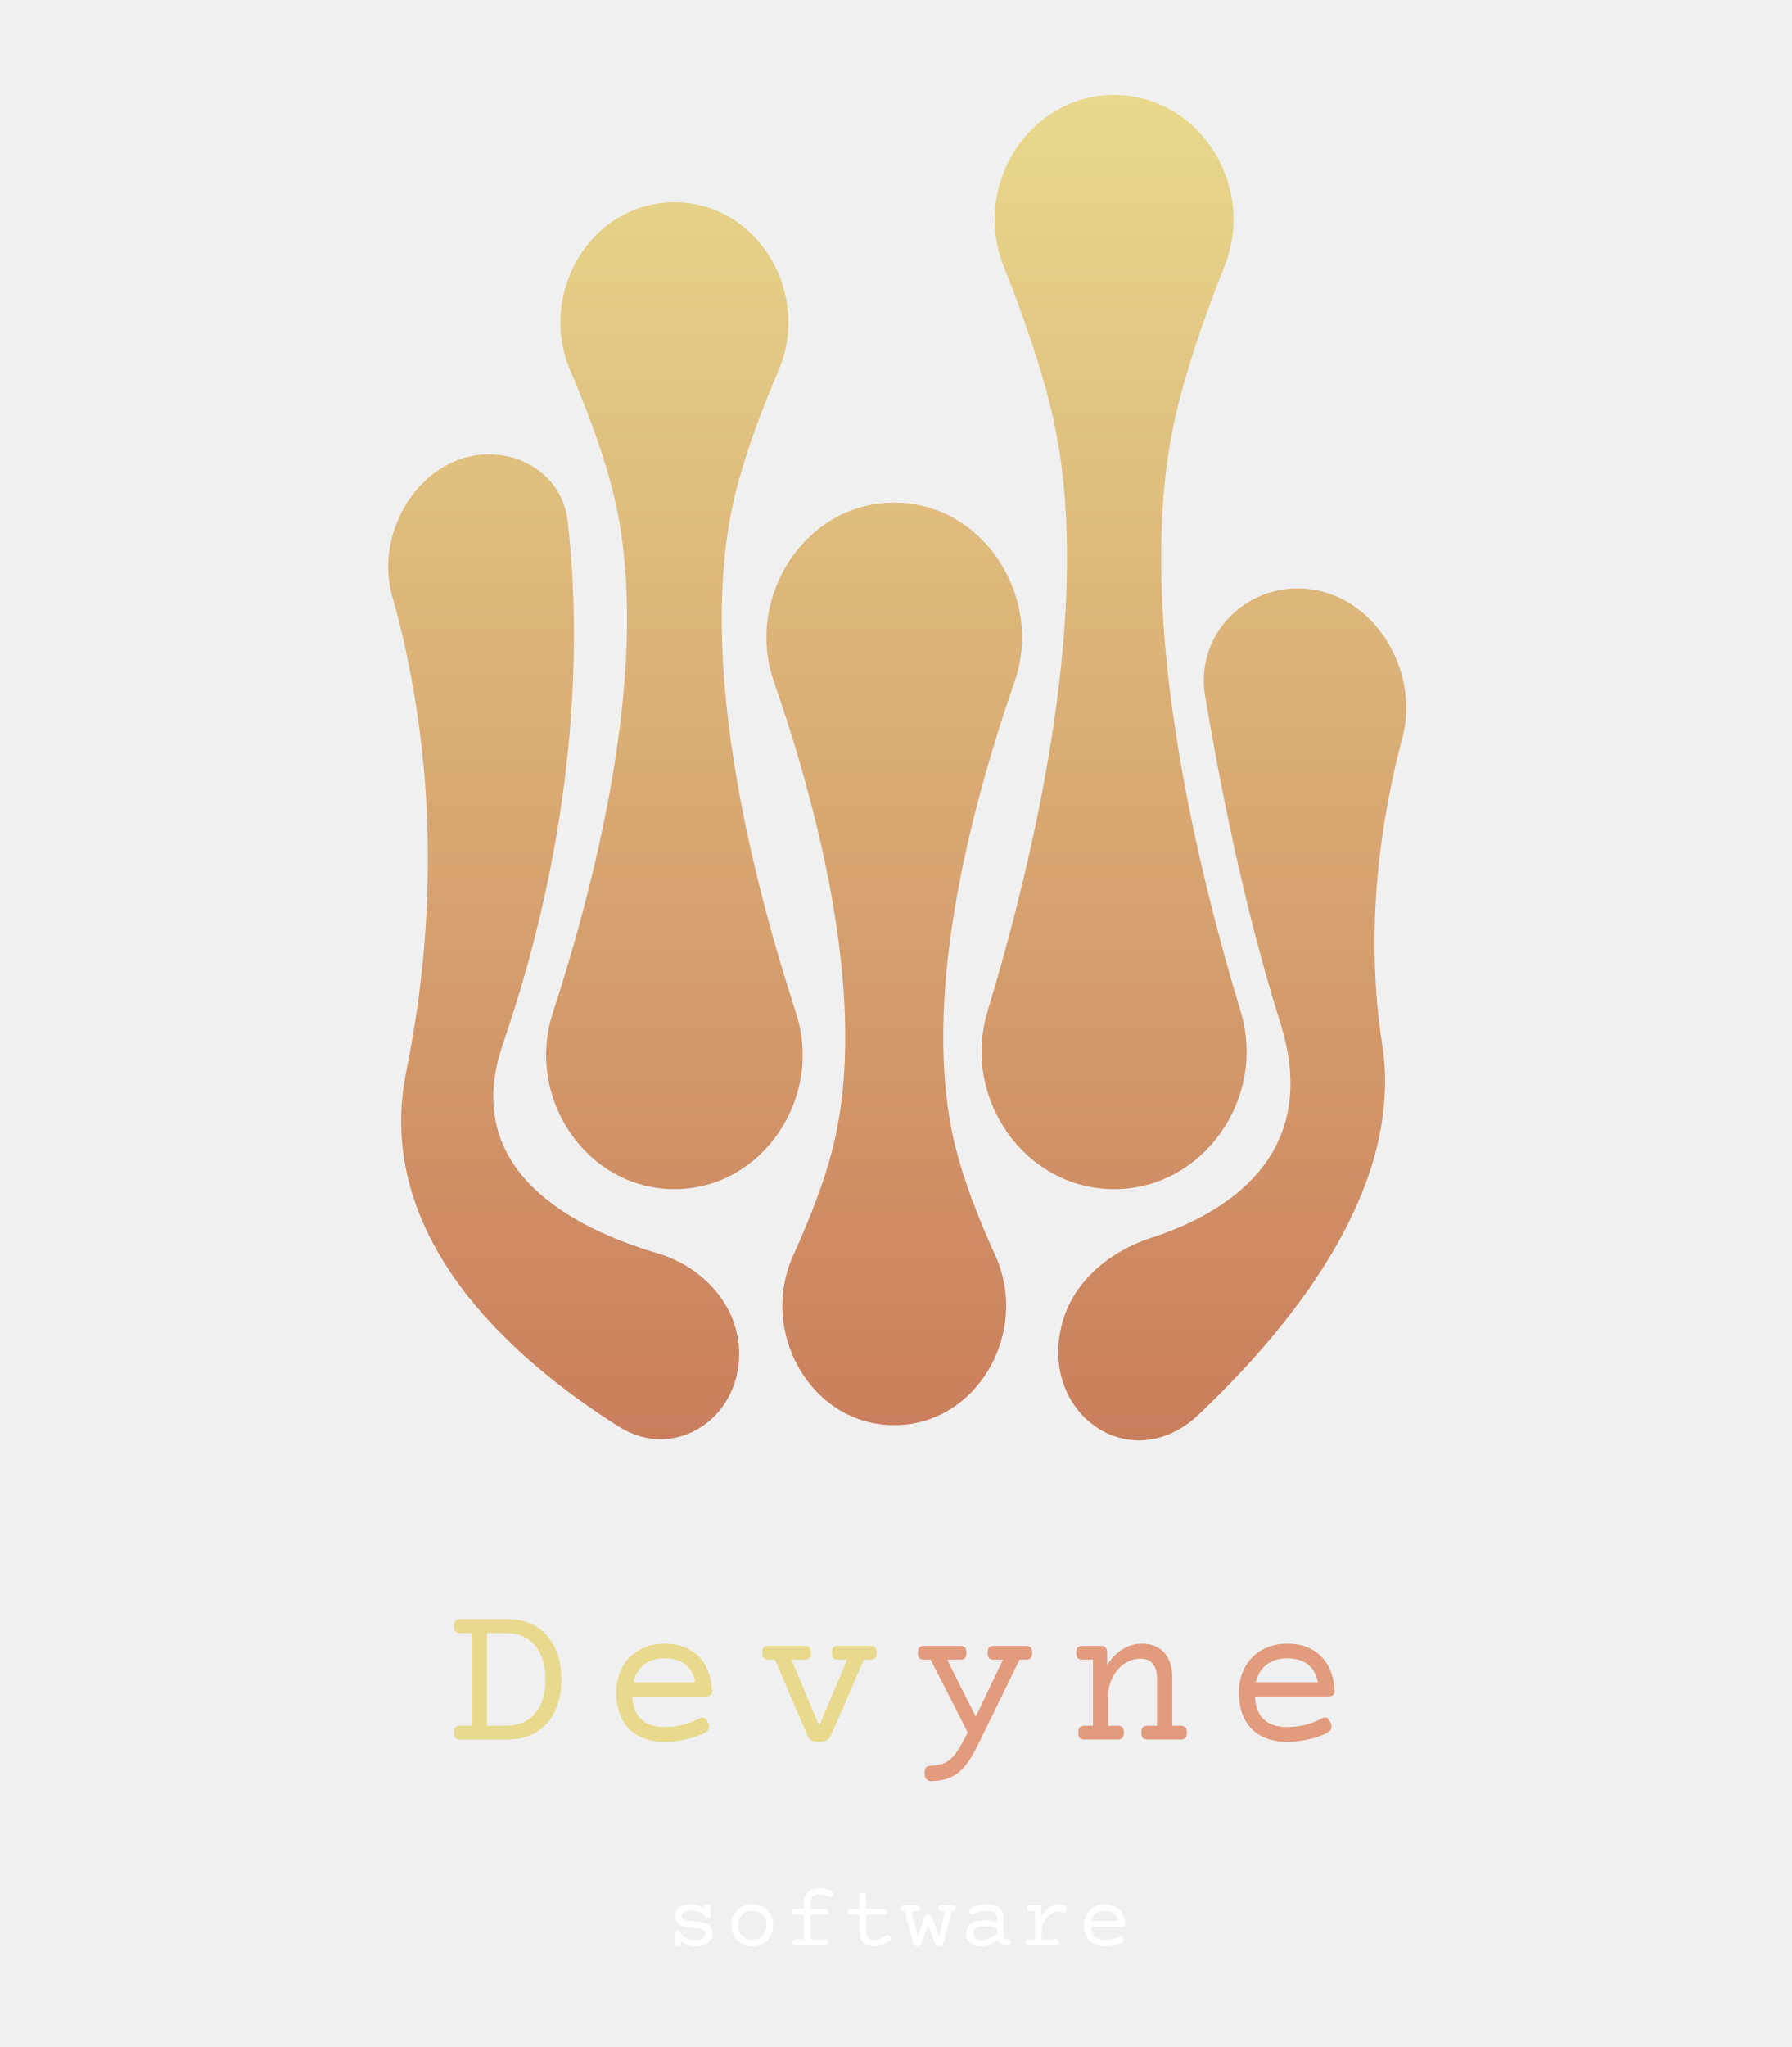
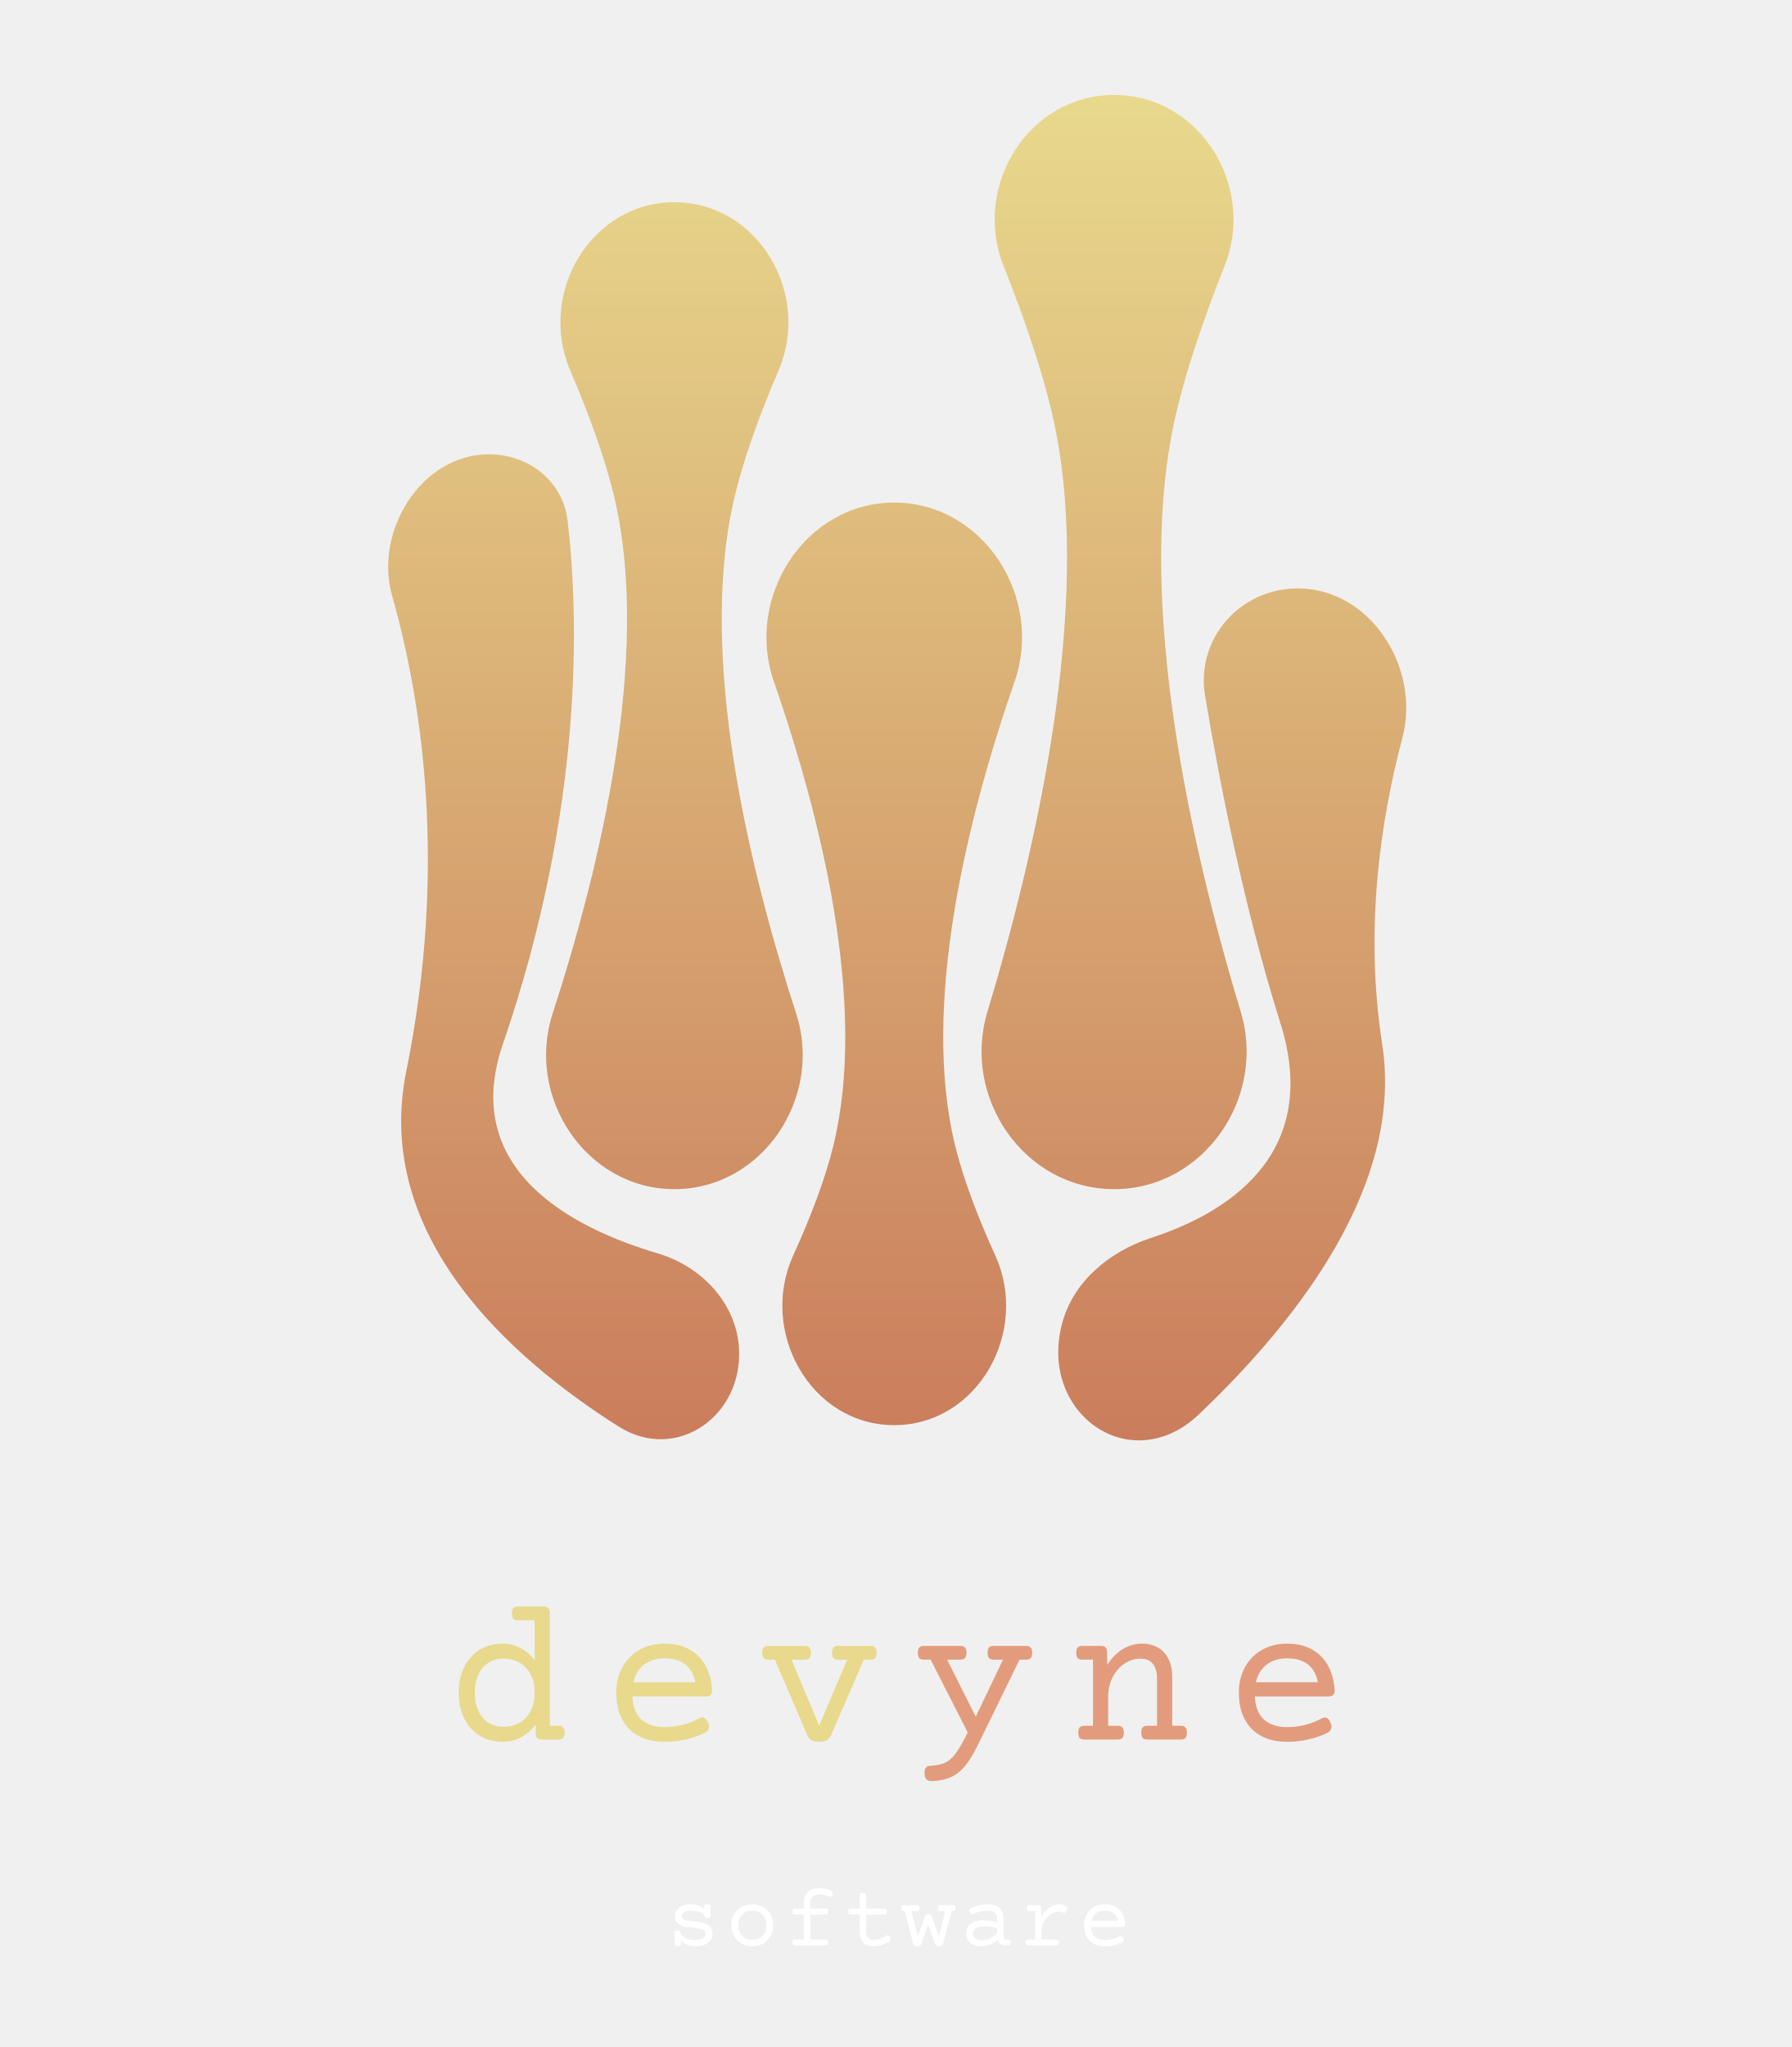
<svg xmlns="http://www.w3.org/2000/svg" width="604" height="690" viewBox="0 0 604 690" fill="none">
  <g clip-path="url(#clip0)">
-     <path d="M171.307 545.798C174.885 545.798 178.03 546.619 180.741 548.259C183.453 549.877 185.549 552.224 187.03 555.3C188.534 558.354 189.286 561.954 189.286 566.101C189.286 570.248 188.534 573.848 187.03 576.902C185.549 579.955 183.453 582.302 180.741 583.943C178.03 585.561 174.885 586.37 171.307 586.37H155.209C154.434 586.37 153.876 586.199 153.534 585.857C153.215 585.492 153.056 584.889 153.056 584.045C153.056 583.202 153.215 582.61 153.534 582.268C153.876 581.903 154.434 581.721 155.209 581.721H159.037V550.447H155.209C154.434 550.447 153.876 550.276 153.534 549.934C153.215 549.569 153.056 548.966 153.056 548.123C153.056 547.279 153.215 546.687 153.534 546.345C153.876 545.981 154.434 545.798 155.209 545.798H171.307ZM164.164 581.721H170.521C173.233 581.721 175.591 581.129 177.597 579.944C179.602 578.736 181.151 576.97 182.245 574.646C183.339 572.299 183.886 569.451 183.886 566.101C183.886 562.751 183.339 559.915 182.245 557.59C181.151 555.243 179.602 553.466 177.597 552.258C175.591 551.051 173.233 550.447 170.521 550.447H164.164V581.721ZM224.088 554.036C227.392 554.036 230.206 554.708 232.53 556.052C234.877 557.374 236.677 559.22 237.931 561.589C239.184 563.936 239.902 566.648 240.084 569.724C240.084 570.499 239.913 571.046 239.571 571.365C239.252 571.684 238.705 571.843 237.931 571.843H213.184C213.344 575.238 214.347 577.813 216.192 579.568C218.061 581.3 220.693 582.166 224.088 582.166C226.184 582.166 228.258 581.903 230.308 581.379C232.359 580.833 234.159 580.115 235.709 579.226C236.096 579.021 236.449 578.918 236.768 578.918C237.566 578.918 238.215 579.522 238.717 580.73C238.922 581.208 239.024 581.641 239.024 582.029C239.024 582.94 238.523 583.647 237.52 584.148C235.766 585.037 233.692 585.754 231.3 586.301C228.907 586.848 226.503 587.122 224.088 587.122C220.647 587.122 217.708 586.461 215.269 585.139C212.831 583.818 210.974 581.915 209.698 579.431C208.422 576.947 207.784 573.997 207.784 570.579C207.784 567.32 208.479 564.438 209.869 561.931C211.259 559.425 213.184 557.488 215.645 556.121C218.106 554.731 220.92 554.036 224.088 554.036ZM224.088 558.992C221.285 558.992 218.961 559.709 217.115 561.145C215.292 562.558 214.096 564.529 213.526 567.058H234.41C233.932 564.438 232.826 562.444 231.095 561.077C229.386 559.687 227.05 558.992 224.088 558.992ZM293.377 554.788C294.152 554.788 294.698 554.97 295.017 555.334C295.359 555.676 295.53 556.269 295.53 557.112C295.53 557.955 295.359 558.559 295.017 558.923C294.698 559.265 294.152 559.436 293.377 559.436H291.224L280.183 584.9C279.864 585.675 279.386 586.233 278.748 586.575C278.133 586.939 277.267 587.122 276.15 587.122C275.057 587.122 274.202 586.939 273.587 586.575C272.994 586.233 272.527 585.675 272.185 584.9L261.248 559.436H259.129C258.354 559.436 257.796 559.265 257.454 558.923C257.135 558.559 256.975 557.955 256.975 557.112C256.975 556.269 257.135 555.676 257.454 555.334C257.796 554.97 258.354 554.788 259.129 554.788H271.228C272.003 554.788 272.55 554.97 272.869 555.334C273.211 555.676 273.382 556.269 273.382 557.112C273.382 557.955 273.211 558.559 272.869 558.923C272.55 559.265 272.003 559.436 271.228 559.436H266.853L276.184 581.721L285.618 559.436H282.644C281.87 559.436 281.311 559.265 280.97 558.923C280.651 558.559 280.491 557.955 280.491 557.112C280.491 556.269 280.651 555.676 280.97 555.334C281.311 554.97 281.87 554.788 282.644 554.788H293.377Z" fill="#E8D98C" />
+     <path d="M183.236 541.526C184.011 541.526 184.558 541.708 184.877 542.073C185.219 542.415 185.39 543.007 185.39 543.85V581.721H188.192C188.967 581.721 189.514 581.903 189.833 582.268C190.175 582.61 190.346 583.202 190.346 584.045C190.346 584.889 190.175 585.492 189.833 585.857C189.514 586.199 188.967 586.37 188.192 586.37H182.758C181.983 586.37 181.425 586.199 181.083 585.857C180.764 585.492 180.604 584.889 180.604 584.045V581.311C179.169 583.18 177.505 584.615 175.614 585.618C173.723 586.62 171.661 587.122 169.428 587.122C166.602 587.122 164.073 586.461 161.84 585.139C159.607 583.795 157.852 581.881 156.576 579.397C155.3 576.89 154.662 573.951 154.662 570.579C154.662 567.206 155.3 564.278 156.576 561.794C157.852 559.288 159.607 557.374 161.84 556.052C164.073 554.708 166.602 554.036 169.428 554.036C173.711 554.036 177.323 555.916 180.263 559.675V546.174H174.725C173.951 546.174 173.392 546.003 173.051 545.662C172.732 545.297 172.572 544.693 172.572 543.85C172.572 543.007 172.732 542.415 173.051 542.073C173.392 541.708 173.951 541.526 174.725 541.526H183.236ZM169.769 559.094C167.741 559.094 165.998 559.584 164.54 560.564C163.082 561.521 161.965 562.865 161.19 564.597C160.438 566.329 160.062 568.323 160.062 570.579C160.062 572.834 160.438 574.828 161.19 576.56C161.965 578.292 163.082 579.648 164.54 580.627C165.998 581.584 167.741 582.063 169.769 582.063C171.797 582.063 173.598 581.607 175.17 580.696C176.765 579.784 178.007 578.463 178.895 576.731C179.807 574.999 180.263 572.948 180.263 570.579C180.263 568.209 179.807 566.158 178.895 564.426C178.007 562.694 176.765 561.373 175.17 560.461C173.598 559.55 171.797 559.094 169.769 559.094ZM224.088 554.036C227.392 554.036 230.206 554.708 232.53 556.052C234.877 557.374 236.677 559.22 237.931 561.589C239.184 563.936 239.902 566.648 240.084 569.724C240.084 570.499 239.913 571.046 239.571 571.365C239.252 571.684 238.705 571.843 237.931 571.843H213.184C213.344 575.238 214.347 577.813 216.192 579.568C218.061 581.3 220.693 582.166 224.088 582.166C226.184 582.166 228.258 581.903 230.308 581.379C232.359 580.833 234.159 580.115 235.709 579.226C236.096 579.021 236.449 578.918 236.768 578.918C237.566 578.918 238.215 579.522 238.717 580.73C238.922 581.208 239.024 581.641 239.024 582.029C239.024 582.94 238.523 583.647 237.52 584.148C235.766 585.037 233.692 585.754 231.3 586.301C228.907 586.848 226.503 587.122 224.088 587.122C220.647 587.122 217.708 586.461 215.269 585.139C212.831 583.818 210.974 581.915 209.698 579.431C208.422 576.947 207.784 573.997 207.784 570.579C207.784 567.32 208.479 564.438 209.869 561.931C211.259 559.425 213.184 557.488 215.645 556.121C218.106 554.731 220.92 554.036 224.088 554.036ZM224.088 558.992C221.285 558.992 218.961 559.709 217.115 561.145C215.292 562.558 214.096 564.529 213.526 567.058H234.41C233.932 564.438 232.826 562.444 231.095 561.077C229.386 559.687 227.05 558.992 224.088 558.992ZM293.377 554.788C294.152 554.788 294.698 554.97 295.017 555.334C295.359 555.676 295.53 556.269 295.53 557.112C295.53 557.955 295.359 558.559 295.017 558.923C294.698 559.265 294.152 559.436 293.377 559.436H291.224L280.183 584.9C279.864 585.675 279.386 586.233 278.748 586.575C278.133 586.939 277.267 587.122 276.15 587.122C275.057 587.122 274.202 586.939 273.587 586.575C272.994 586.233 272.527 585.675 272.185 584.9L261.248 559.436H259.129C258.354 559.436 257.796 559.265 257.454 558.923C257.135 558.559 256.975 557.955 256.975 557.112C256.975 556.269 257.135 555.676 257.454 555.334C257.796 554.97 258.354 554.788 259.129 554.788H271.228C272.003 554.788 272.55 554.97 272.869 555.334C273.211 555.676 273.382 556.269 273.382 557.112C273.382 557.955 273.211 558.559 272.869 558.923C272.55 559.265 272.003 559.436 271.228 559.436H266.853L276.184 581.721L285.618 559.436H282.644C281.87 559.436 281.311 559.265 280.97 558.923C280.651 558.559 280.491 557.955 280.491 557.112C280.491 556.269 280.651 555.676 280.97 555.334C281.311 554.97 281.87 554.788 282.644 554.788H293.377Z" fill="#E8D98C" />
    <path d="M345.849 554.788C346.624 554.788 347.171 554.97 347.49 555.334C347.832 555.676 348.003 556.269 348.003 557.112C348.003 557.955 347.832 558.559 347.49 558.923C347.171 559.265 346.624 559.436 345.849 559.436H343.73L329.751 588.079C328.27 591.109 326.823 593.49 325.41 595.222C323.997 596.954 322.402 598.219 320.625 599.016C318.87 599.836 316.728 600.292 314.199 600.383C313.402 600.406 312.786 600.201 312.353 599.768C311.92 599.358 311.704 598.617 311.704 597.546C311.704 596.065 312.308 595.291 313.516 595.222C315.703 595.108 317.435 594.744 318.711 594.128C320.01 593.513 321.195 592.454 322.266 590.95C323.359 589.469 324.692 587.144 326.265 583.977L313.755 559.436H311.601C310.827 559.436 310.268 559.265 309.927 558.923C309.608 558.559 309.448 557.955 309.448 557.112C309.448 556.269 309.608 555.676 309.927 555.334C310.268 554.97 310.827 554.788 311.601 554.788H323.701C324.476 554.788 325.023 554.97 325.342 555.334C325.683 555.676 325.854 556.269 325.854 557.112C325.854 557.955 325.683 558.559 325.342 558.923C325.023 559.265 324.476 559.436 323.701 559.436H319.326L328.965 578.645L338.159 559.436H335.117C334.342 559.436 333.784 559.265 333.442 558.923C333.123 558.559 332.964 557.955 332.964 557.112C332.964 556.269 333.123 555.676 333.442 555.334C333.784 554.97 334.342 554.788 335.117 554.788H345.849ZM385.06 554.036C387.134 554.036 388.934 554.491 390.461 555.403C391.988 556.292 393.161 557.579 393.981 559.265C394.802 560.951 395.212 562.922 395.212 565.178V581.721H398.015C398.789 581.721 399.336 581.903 399.655 582.268C399.997 582.61 400.168 583.202 400.168 584.045C400.168 584.889 399.997 585.492 399.655 585.857C399.336 586.199 398.789 586.37 398.015 586.37H386.94C386.166 586.37 385.607 586.199 385.266 585.857C384.946 585.492 384.787 584.889 384.787 584.045C384.787 583.202 384.946 582.61 385.266 582.268C385.607 581.903 386.166 581.721 386.94 581.721H390.085V565.691C390.085 563.663 389.618 562.056 388.683 560.872C387.749 559.687 386.371 559.094 384.548 559.094C382.611 559.094 380.799 559.653 379.113 560.769C377.45 561.886 376.117 563.424 375.114 565.383C374.112 567.343 373.61 569.53 373.61 571.946V581.721H376.755C377.53 581.721 378.076 581.903 378.395 582.268C378.737 582.61 378.908 583.202 378.908 584.045C378.908 584.889 378.737 585.492 378.395 585.857C378.076 586.199 377.53 586.37 376.755 586.37H365.681C364.906 586.37 364.348 586.199 364.006 585.857C363.687 585.492 363.527 584.889 363.527 584.045C363.527 583.202 363.687 582.61 364.006 582.268C364.348 581.903 364.906 581.721 365.681 581.721H368.483V559.436H364.997C364.222 559.436 363.664 559.265 363.322 558.923C363.003 558.559 362.844 557.955 362.844 557.112C362.844 556.269 363.003 555.676 363.322 555.334C363.664 554.97 364.222 554.788 364.997 554.788H371.115C371.89 554.788 372.437 554.97 372.756 555.334C373.098 555.676 373.268 556.269 373.268 557.112V561.213C374.772 558.889 376.527 557.112 378.532 555.881C380.56 554.651 382.736 554.036 385.06 554.036ZM433.978 554.036C437.282 554.036 440.097 554.708 442.421 556.052C444.768 557.374 446.568 559.22 447.821 561.589C449.074 563.936 449.792 566.648 449.974 569.724C449.974 570.499 449.804 571.046 449.462 571.365C449.143 571.684 448.596 571.843 447.821 571.843H423.075C423.235 575.238 424.237 577.813 426.083 579.568C427.951 581.3 430.583 582.166 433.978 582.166C436.075 582.166 438.148 581.903 440.199 581.379C442.25 580.833 444.05 580.115 445.599 579.226C445.987 579.021 446.34 578.918 446.659 578.918C447.457 578.918 448.106 579.522 448.607 580.73C448.812 581.208 448.915 581.641 448.915 582.029C448.915 582.94 448.414 583.647 447.411 584.148C445.656 585.037 443.583 585.754 441.19 586.301C438.798 586.848 436.394 587.122 433.978 587.122C430.538 587.122 427.598 586.461 425.16 585.139C422.722 583.818 420.865 581.915 419.589 579.431C418.313 576.947 417.675 573.997 417.675 570.579C417.675 567.32 418.37 564.438 419.76 561.931C421.15 559.425 423.075 557.488 425.536 556.121C427.997 554.731 430.811 554.036 433.978 554.036ZM433.978 558.992C431.176 558.992 428.851 559.709 427.006 561.145C425.183 562.558 423.987 564.529 423.417 567.058H444.301C443.822 564.438 442.717 562.444 440.985 561.077C439.276 559.687 436.941 558.992 433.978 558.992Z" fill="#E29C7D" />
    <path d="M238.464 641.882C238.864 641.882 239.148 641.955 239.314 642.102C239.48 642.248 239.563 642.492 239.563 642.834V645.617C239.563 645.959 239.48 646.203 239.314 646.35C239.148 646.496 238.864 646.569 238.464 646.569C238.132 646.569 237.898 646.442 237.761 646.188C237.341 645.388 236.731 644.826 235.93 644.504C235.129 644.172 234.113 644.006 232.883 644.006C231.936 644.006 231.193 644.177 230.656 644.519C230.129 644.851 229.865 645.319 229.865 645.925C229.865 646.237 229.963 646.491 230.158 646.687C230.363 646.882 230.661 647.043 231.052 647.17C231.374 647.277 231.745 647.36 232.165 647.419C232.595 647.478 233.147 647.541 233.82 647.609C234.768 647.717 235.529 647.819 236.106 647.917C236.691 648.005 237.243 648.142 237.761 648.327C238.542 648.61 239.148 649.021 239.577 649.558C240.017 650.095 240.236 650.803 240.236 651.682C240.236 652.561 240.012 653.332 239.563 653.996C239.123 654.65 238.474 655.158 237.614 655.52C236.765 655.881 235.744 656.062 234.553 656.062C233.498 656.062 232.57 655.915 231.77 655.622C230.969 655.329 230.271 654.885 229.675 654.289V655.109C229.675 655.451 229.592 655.695 229.426 655.842C229.26 655.988 228.977 656.062 228.576 656.062C228.176 656.062 227.893 655.988 227.727 655.842C227.561 655.695 227.478 655.451 227.478 655.109V651.594C227.478 651.252 227.561 651.008 227.727 650.861C227.893 650.715 228.176 650.642 228.576 650.642C228.781 650.642 228.942 650.69 229.06 650.788C229.177 650.876 229.279 651.027 229.367 651.242C229.719 652.18 230.305 652.863 231.125 653.293C231.945 653.723 233.039 653.938 234.406 653.938C235.539 653.938 236.408 653.732 237.014 653.322C237.619 652.912 237.922 652.365 237.922 651.682C237.922 651.35 237.815 651.076 237.6 650.861C237.385 650.646 237.077 650.471 236.677 650.334C236.335 650.227 235.94 650.139 235.49 650.07C235.051 649.992 234.489 649.919 233.806 649.851C232.888 649.753 232.121 649.65 231.506 649.543C230.891 649.436 230.324 649.279 229.807 649.074C229.094 648.791 228.537 648.4 228.137 647.902C227.746 647.395 227.551 646.735 227.551 645.925C227.551 645.075 227.771 644.348 228.21 643.742C228.659 643.127 229.275 642.663 230.056 642.351C230.847 642.038 231.74 641.882 232.736 641.882C233.684 641.882 234.548 642.023 235.329 642.307C236.12 642.59 236.799 642.985 237.365 643.493V642.834C237.365 642.492 237.448 642.248 237.614 642.102C237.78 641.955 238.064 641.882 238.464 641.882ZM253.638 641.882C254.976 641.882 256.182 642.185 257.256 642.79C258.33 643.396 259.17 644.24 259.776 645.324C260.391 646.398 260.699 647.614 260.699 648.972C260.699 650.329 260.391 651.55 259.776 652.634C259.17 653.708 258.33 654.548 257.256 655.153C256.182 655.759 254.976 656.062 253.638 656.062C252.3 656.062 251.094 655.759 250.02 655.153C248.946 654.548 248.101 653.708 247.486 652.634C246.88 651.55 246.577 650.329 246.577 648.972C246.577 647.614 246.88 646.398 247.486 645.324C248.101 644.24 248.946 643.396 250.02 642.79C251.094 642.185 252.3 641.882 253.638 641.882ZM253.638 644.05C252.691 644.05 251.856 644.26 251.133 644.68C250.42 645.09 249.868 645.671 249.478 646.423C249.087 647.165 248.892 648.015 248.892 648.972C248.892 649.929 249.087 650.783 249.478 651.535C249.868 652.277 250.42 652.858 251.133 653.278C251.856 653.688 252.691 653.894 253.638 653.894C254.585 653.894 255.415 653.688 256.128 653.278C256.851 652.858 257.408 652.277 257.798 651.535C258.189 650.783 258.384 649.929 258.384 648.972C258.384 648.015 258.189 647.165 257.798 646.423C257.408 645.671 256.851 645.09 256.128 644.68C255.415 644.26 254.585 644.05 253.638 644.05ZM276.151 636.447C277.459 636.447 278.758 636.696 280.047 637.194C280.516 637.37 280.75 637.692 280.75 638.161C280.75 638.269 280.736 638.396 280.707 638.542C280.57 639.099 280.326 639.377 279.974 639.377C279.867 639.377 279.75 639.353 279.623 639.304C278.382 638.825 277.225 638.586 276.151 638.586C274.178 638.586 273.192 639.646 273.192 641.765V643.376H278.26C278.592 643.376 278.827 643.454 278.963 643.61C279.11 643.757 279.183 644.011 279.183 644.372C279.183 644.733 279.11 644.992 278.963 645.148C278.827 645.295 278.592 645.368 278.26 645.368H273.192V653.747H278.26C278.592 653.747 278.827 653.825 278.963 653.981C279.11 654.128 279.183 654.382 279.183 654.743C279.183 655.104 279.11 655.363 278.963 655.52C278.827 655.666 278.592 655.739 278.26 655.739H268.094C267.762 655.739 267.523 655.666 267.376 655.52C267.24 655.363 267.171 655.104 267.171 654.743C267.171 654.382 267.24 654.128 267.376 653.981C267.523 653.825 267.762 653.747 268.094 653.747H270.995V645.368H268.094C267.762 645.368 267.523 645.295 267.376 645.148C267.24 644.992 267.171 644.733 267.171 644.372C267.171 644.011 267.24 643.757 267.376 643.61C267.523 643.454 267.762 643.376 268.094 643.376H270.995V641.574C270.995 639.963 271.444 638.708 272.342 637.81C273.25 636.901 274.52 636.447 276.151 636.447ZM290.929 638.029C291.33 638.029 291.613 638.103 291.779 638.249C291.945 638.396 292.028 638.64 292.028 638.981V643.376H298.049C298.381 643.376 298.615 643.454 298.752 643.61C298.898 643.757 298.971 644.011 298.971 644.372C298.971 644.733 298.898 644.992 298.752 645.148C298.615 645.295 298.381 645.368 298.049 645.368H292.028V650.7C292.028 651.813 292.218 652.629 292.599 653.146C292.99 653.664 293.664 653.923 294.621 653.923C295.275 653.923 295.964 653.791 296.686 653.527C297.409 653.264 298.107 652.912 298.781 652.473C298.918 652.375 299.069 652.326 299.235 652.326C299.567 652.326 299.85 652.551 300.085 653C300.212 653.254 300.275 653.474 300.275 653.659C300.275 653.972 300.114 654.226 299.792 654.421C299.03 654.899 298.18 655.295 297.243 655.607C296.305 655.91 295.431 656.062 294.621 656.062C292.961 656.062 291.745 655.632 290.973 654.772C290.212 653.903 289.831 652.609 289.831 650.891V645.368H286.857C286.525 645.368 286.286 645.295 286.139 645.148C286.003 644.992 285.934 644.733 285.934 644.372C285.934 644.011 286.003 643.757 286.139 643.61C286.286 643.454 286.525 643.376 286.857 643.376H289.831V638.981C289.831 638.64 289.914 638.396 290.08 638.249C290.246 638.103 290.529 638.029 290.929 638.029ZM321.221 642.204C321.553 642.204 321.787 642.282 321.924 642.438C322.07 642.585 322.143 642.839 322.143 643.2C322.143 643.562 322.07 643.82 321.924 643.977C321.787 644.123 321.553 644.196 321.221 644.196H320.869L317.983 655.109C317.886 655.461 317.739 655.705 317.544 655.842C317.358 655.988 317.08 656.062 316.709 656.062C316.289 656.062 315.957 655.983 315.713 655.827C315.478 655.681 315.303 655.441 315.185 655.109L312.944 648.752L310.674 655.109C310.557 655.441 310.371 655.681 310.117 655.827C309.873 655.983 309.541 656.062 309.121 656.062C308.75 656.062 308.472 655.988 308.286 655.842C308.1 655.705 307.964 655.461 307.876 655.109L305.049 644.196H304.785C304.453 644.196 304.214 644.123 304.067 643.977C303.931 643.82 303.862 643.562 303.862 643.2C303.862 642.839 303.931 642.585 304.067 642.438C304.214 642.282 304.453 642.204 304.785 642.204H309.092C309.424 642.204 309.658 642.282 309.795 642.438C309.941 642.585 310.015 642.839 310.015 643.2C310.015 643.562 309.941 643.82 309.795 643.977C309.658 644.123 309.424 644.196 309.092 644.196H307.29L309.399 652.722L311.846 645.925C311.914 645.72 312.041 645.554 312.226 645.427C312.412 645.3 312.656 645.236 312.959 645.236C313.574 645.236 313.95 645.432 314.087 645.822L316.518 652.722L318.686 644.196H317.207C316.875 644.196 316.636 644.123 316.489 643.977C316.352 643.82 316.284 643.562 316.284 643.2C316.284 642.839 316.352 642.585 316.489 642.438C316.636 642.282 316.875 642.204 317.207 642.204H321.221ZM332.85 641.882C334.686 641.882 336.063 642.292 336.981 643.112C337.899 643.933 338.358 645.148 338.358 646.76V652.59C338.358 653.361 338.68 653.747 339.324 653.747H339.837C340.169 653.747 340.403 653.825 340.54 653.981C340.687 654.128 340.76 654.382 340.76 654.743C340.76 655.104 340.687 655.363 340.54 655.52C340.403 655.666 340.169 655.739 339.837 655.739H338.9C338.265 655.739 337.718 655.583 337.259 655.271C336.81 654.948 336.517 654.479 336.38 653.864C335.579 654.567 334.71 655.109 333.773 655.49C332.845 655.871 331.858 656.062 330.814 656.062C329.827 656.062 328.953 655.896 328.191 655.563C327.44 655.222 326.849 654.729 326.419 654.084C325.989 653.439 325.775 652.673 325.775 651.784C325.775 650.241 326.326 649.104 327.43 648.371C328.533 647.629 329.959 647.258 331.707 647.258C333.26 647.258 334.744 647.507 336.16 648.005V646.76C336.16 645.812 335.892 645.119 335.355 644.68C334.827 644.23 333.973 644.006 332.791 644.006C332.059 644.006 331.297 644.108 330.506 644.313C329.715 644.519 328.963 644.802 328.25 645.163C328.084 645.251 327.933 645.295 327.796 645.295C327.474 645.295 327.205 645.061 326.99 644.592C326.883 644.357 326.829 644.162 326.829 644.006C326.829 643.664 327.01 643.4 327.371 643.215C328.191 642.785 329.07 642.458 330.008 642.233C330.955 641.999 331.902 641.882 332.85 641.882ZM331.722 649.323C330.599 649.323 329.71 649.519 329.056 649.909C328.411 650.29 328.089 650.9 328.089 651.74C328.089 652.453 328.333 653.01 328.821 653.41C329.319 653.801 330.013 653.996 330.901 653.996C332.845 653.996 334.598 653.19 336.16 651.579V649.982C335.496 649.768 334.783 649.606 334.022 649.499C333.26 649.382 332.493 649.323 331.722 649.323ZM357.062 641.882C357.824 641.882 358.536 642.077 359.2 642.468C359.591 642.702 359.786 643.005 359.786 643.376C359.786 643.552 359.742 643.757 359.655 643.991C359.45 644.548 359.166 644.826 358.805 644.826C358.658 644.826 358.522 644.787 358.395 644.709C357.916 644.445 357.404 644.313 356.857 644.313C355.978 644.313 355.094 644.621 354.205 645.236C353.317 645.842 352.584 646.652 352.008 647.668C351.442 648.684 351.158 649.763 351.158 650.905V653.747H356.095C356.427 653.747 356.661 653.825 356.798 653.981C356.945 654.128 357.018 654.382 357.018 654.743C357.018 655.104 356.945 655.363 356.798 655.52C356.661 655.666 356.427 655.739 356.095 655.739H346.661C346.329 655.739 346.09 655.666 345.944 655.52C345.807 655.363 345.739 655.104 345.739 654.743C345.739 654.382 345.807 654.128 345.944 653.981C346.09 653.825 346.329 653.747 346.661 653.747H348.961V644.196H347.101C346.769 644.196 346.53 644.123 346.383 643.977C346.246 643.82 346.178 643.562 346.178 643.2C346.178 642.839 346.246 642.585 346.383 642.438C346.53 642.282 346.769 642.204 347.101 642.204H350.089C350.421 642.204 350.656 642.282 350.792 642.438C350.939 642.585 351.012 642.839 351.012 643.2V646.159C351.481 645.3 352.047 644.548 352.711 643.903C353.375 643.259 354.083 642.761 354.835 642.409C355.587 642.058 356.329 641.882 357.062 641.882ZM372.5 641.882C373.916 641.882 375.122 642.17 376.118 642.746C377.124 643.312 377.895 644.104 378.432 645.119C378.969 646.125 379.277 647.287 379.355 648.605C379.355 648.938 379.282 649.172 379.135 649.309C378.999 649.445 378.764 649.514 378.432 649.514H367.827C367.895 650.969 368.325 652.072 369.116 652.824C369.917 653.566 371.044 653.938 372.5 653.938C373.398 653.938 374.287 653.825 375.166 653.601C376.044 653.366 376.816 653.059 377.48 652.678C377.646 652.59 377.797 652.546 377.934 652.546C378.276 652.546 378.554 652.805 378.769 653.322C378.857 653.527 378.901 653.713 378.901 653.879C378.901 654.27 378.686 654.572 378.256 654.787C377.504 655.168 376.616 655.476 375.59 655.71C374.565 655.944 373.535 656.062 372.5 656.062C371.025 656.062 369.765 655.778 368.72 655.212C367.675 654.646 366.879 653.83 366.333 652.766C365.786 651.701 365.512 650.437 365.512 648.972C365.512 647.575 365.81 646.34 366.406 645.266C367.001 644.191 367.827 643.361 368.881 642.775C369.936 642.18 371.142 641.882 372.5 641.882ZM372.5 644.006C371.298 644.006 370.302 644.313 369.511 644.929C368.73 645.534 368.217 646.379 367.973 647.463H376.923C376.718 646.34 376.245 645.485 375.502 644.899C374.77 644.304 373.769 644.006 372.5 644.006Z" fill="white" />
-     <path d="M260.889 229.67C251.053 201.297 271.463 169.409 301.49 169.409C331.517 169.409 351.926 201.297 342.09 229.67C326.213 275.467 310.448 338.453 321.944 385.875C324.785 397.598 329.845 410.647 335.563 423.213C347.23 448.852 329.655 480.388 301.49 480.388C273.324 480.388 255.749 448.852 267.416 423.213C273.134 410.647 278.194 397.598 281.036 385.875C292.531 338.453 276.766 275.467 260.889 229.67Z" fill="url(#paint10_linear)" />
-     <path d="M418.313 341.065C427.052 370.01 405.842 400.835 375.609 400.835C345.377 400.835 324.167 370.01 332.906 341.064C349.464 286.223 368.1 204.567 355.724 144.097C352.273 127.238 345.522 107.675 338.353 89.656C327.67 62.803 346.712 32 375.609 32C404.507 32 423.549 62.803 412.866 89.656C405.697 107.675 398.946 127.238 395.495 144.097C383.119 204.567 401.754 286.223 418.313 341.065Z" fill="url(#paint10_linear)" />
-     <path d="M404.214 476.741C381.133 498.708 349.571 476.156 358.256 445.497C362.184 431.633 374.31 421.753 388.01 417.295C412.563 409.306 445.902 389.921 431.651 344.786C419.483 306.248 411.168 263.778 406.286 234.543C403.077 215.325 418.065 198.337 437.546 198.337C461.985 198.337 479.07 225.083 472.807 248.708C465.434 276.526 459.969 313.246 465.999 352.018C473.159 398.053 439.383 443.27 404.214 476.741Z" fill="url(#paint10_linear)" />
-     <path d="M208.493 480.815C228.065 493.235 250.773 477.195 249.121 454.072C248.04 438.929 236.259 426.761 221.7 422.463C193.772 414.216 154.824 394.778 169.521 352.019C196.986 272.111 195.139 207.724 191.366 175.527C189.808 162.227 178.256 153.137 164.866 153.137C142.122 153.137 126.012 178.953 132.204 200.84C142.547 237.395 150.778 293.047 136.98 361.059C125.794 416.197 171.294 457.209 208.493 480.815Z" fill="url(#paint10_linear)" />
-     <path d="M268.424 341.644C277.608 369.908 257.085 400.835 227.37 400.835C197.654 400.835 177.132 369.908 186.315 341.644C202.342 292.314 219.254 221.868 207.484 169.267C204.383 155.411 198.593 139.67 192.231 124.804C181.151 98.919 199.216 68.16 227.37 68.16C255.523 68.16 273.588 98.919 262.509 124.804C256.146 139.67 250.356 155.411 247.256 169.267C235.485 221.868 252.397 292.314 268.424 341.644Z" fill="url(#paint10_linear)" />
+     <path d="M260.889 229.67C251.053 201.297 271.463 169.409 301.49 169.409C331.517 169.409 351.926 201.297 342.09 229.67C326.213 275.467 310.448 338.453 321.944 385.875C324.785 397.598 329.845 410.647 335.563 423.213C347.23 448.852 329.655 480.388 301.49 480.388C273.324 480.388 255.749 448.852 267.416 423.213C273.134 410.647 278.194 397.598 281.036 385.875C292.531 338.453 276.766 275.467 260.889 229.67Z" fill="url(#paint1_linear)" />
+     <path d="M418.313 341.065C427.052 370.01 405.842 400.835 375.609 400.835C345.377 400.835 324.167 370.01 332.906 341.064C349.464 286.223 368.1 204.567 355.724 144.097C352.273 127.238 345.522 107.675 338.353 89.656C327.67 62.803 346.712 32 375.609 32C404.507 32 423.549 62.803 412.866 89.656C405.697 107.675 398.946 127.238 395.495 144.097C383.119 204.567 401.754 286.223 418.313 341.065Z" fill="url(#paint1_linear)" />
+     <path d="M404.214 476.741C381.133 498.708 349.571 476.156 358.256 445.497C362.184 431.633 374.31 421.753 388.01 417.295C412.563 409.306 445.902 389.921 431.651 344.786C419.483 306.248 411.168 263.778 406.286 234.543C403.077 215.325 418.065 198.337 437.546 198.337C461.985 198.337 479.07 225.083 472.807 248.708C465.434 276.526 459.969 313.246 465.999 352.018C473.159 398.053 439.383 443.27 404.214 476.741Z" fill="url(#paint1_linear)" />
+     <path d="M208.493 480.815C228.065 493.236 250.773 477.195 249.121 454.072C248.04 438.929 236.259 426.761 221.7 422.463C193.772 414.216 154.824 394.778 169.521 352.019C196.986 272.111 195.139 207.724 191.366 175.527C189.808 162.227 178.256 153.137 164.866 153.137C142.122 153.137 126.012 178.953 132.204 200.84C142.547 237.395 150.778 293.047 136.98 361.059C125.794 416.197 171.294 457.209 208.493 480.815Z" fill="url(#paint1_linear)" />
+     <path d="M268.424 341.644C277.608 369.908 257.085 400.835 227.37 400.835C197.654 400.835 177.132 369.908 186.315 341.644C202.342 292.314 219.254 221.868 207.484 169.267C204.383 155.411 198.593 139.67 192.231 124.804C181.151 98.919 199.216 68.16 227.37 68.16C255.523 68.16 273.588 98.919 262.509 124.804C256.146 139.67 250.356 155.411 247.256 169.267C235.485 221.868 252.397 292.314 268.424 341.644Z" fill="url(#paint1_linear)" />
  </g>
  <defs>
-     <linearGradient id="paint10_linear" x1="81.364" y1="32" x2="81.364" y2="485.522" gradientUnits="userSpaceOnUse">
+     <linearGradient id="paint1_linear" x1="81.364" y1="32" x2="81.364" y2="485.522" gradientUnits="userSpaceOnUse">
      <stop stop-color="#E8D98C" />
      <stop offset="1" stop-color="#CA7D5C" />
    </linearGradient>
    <clipPath id="clip0">
      <rect width="604" height="690" fill="white" />
    </clipPath>
  </defs>
</svg>
